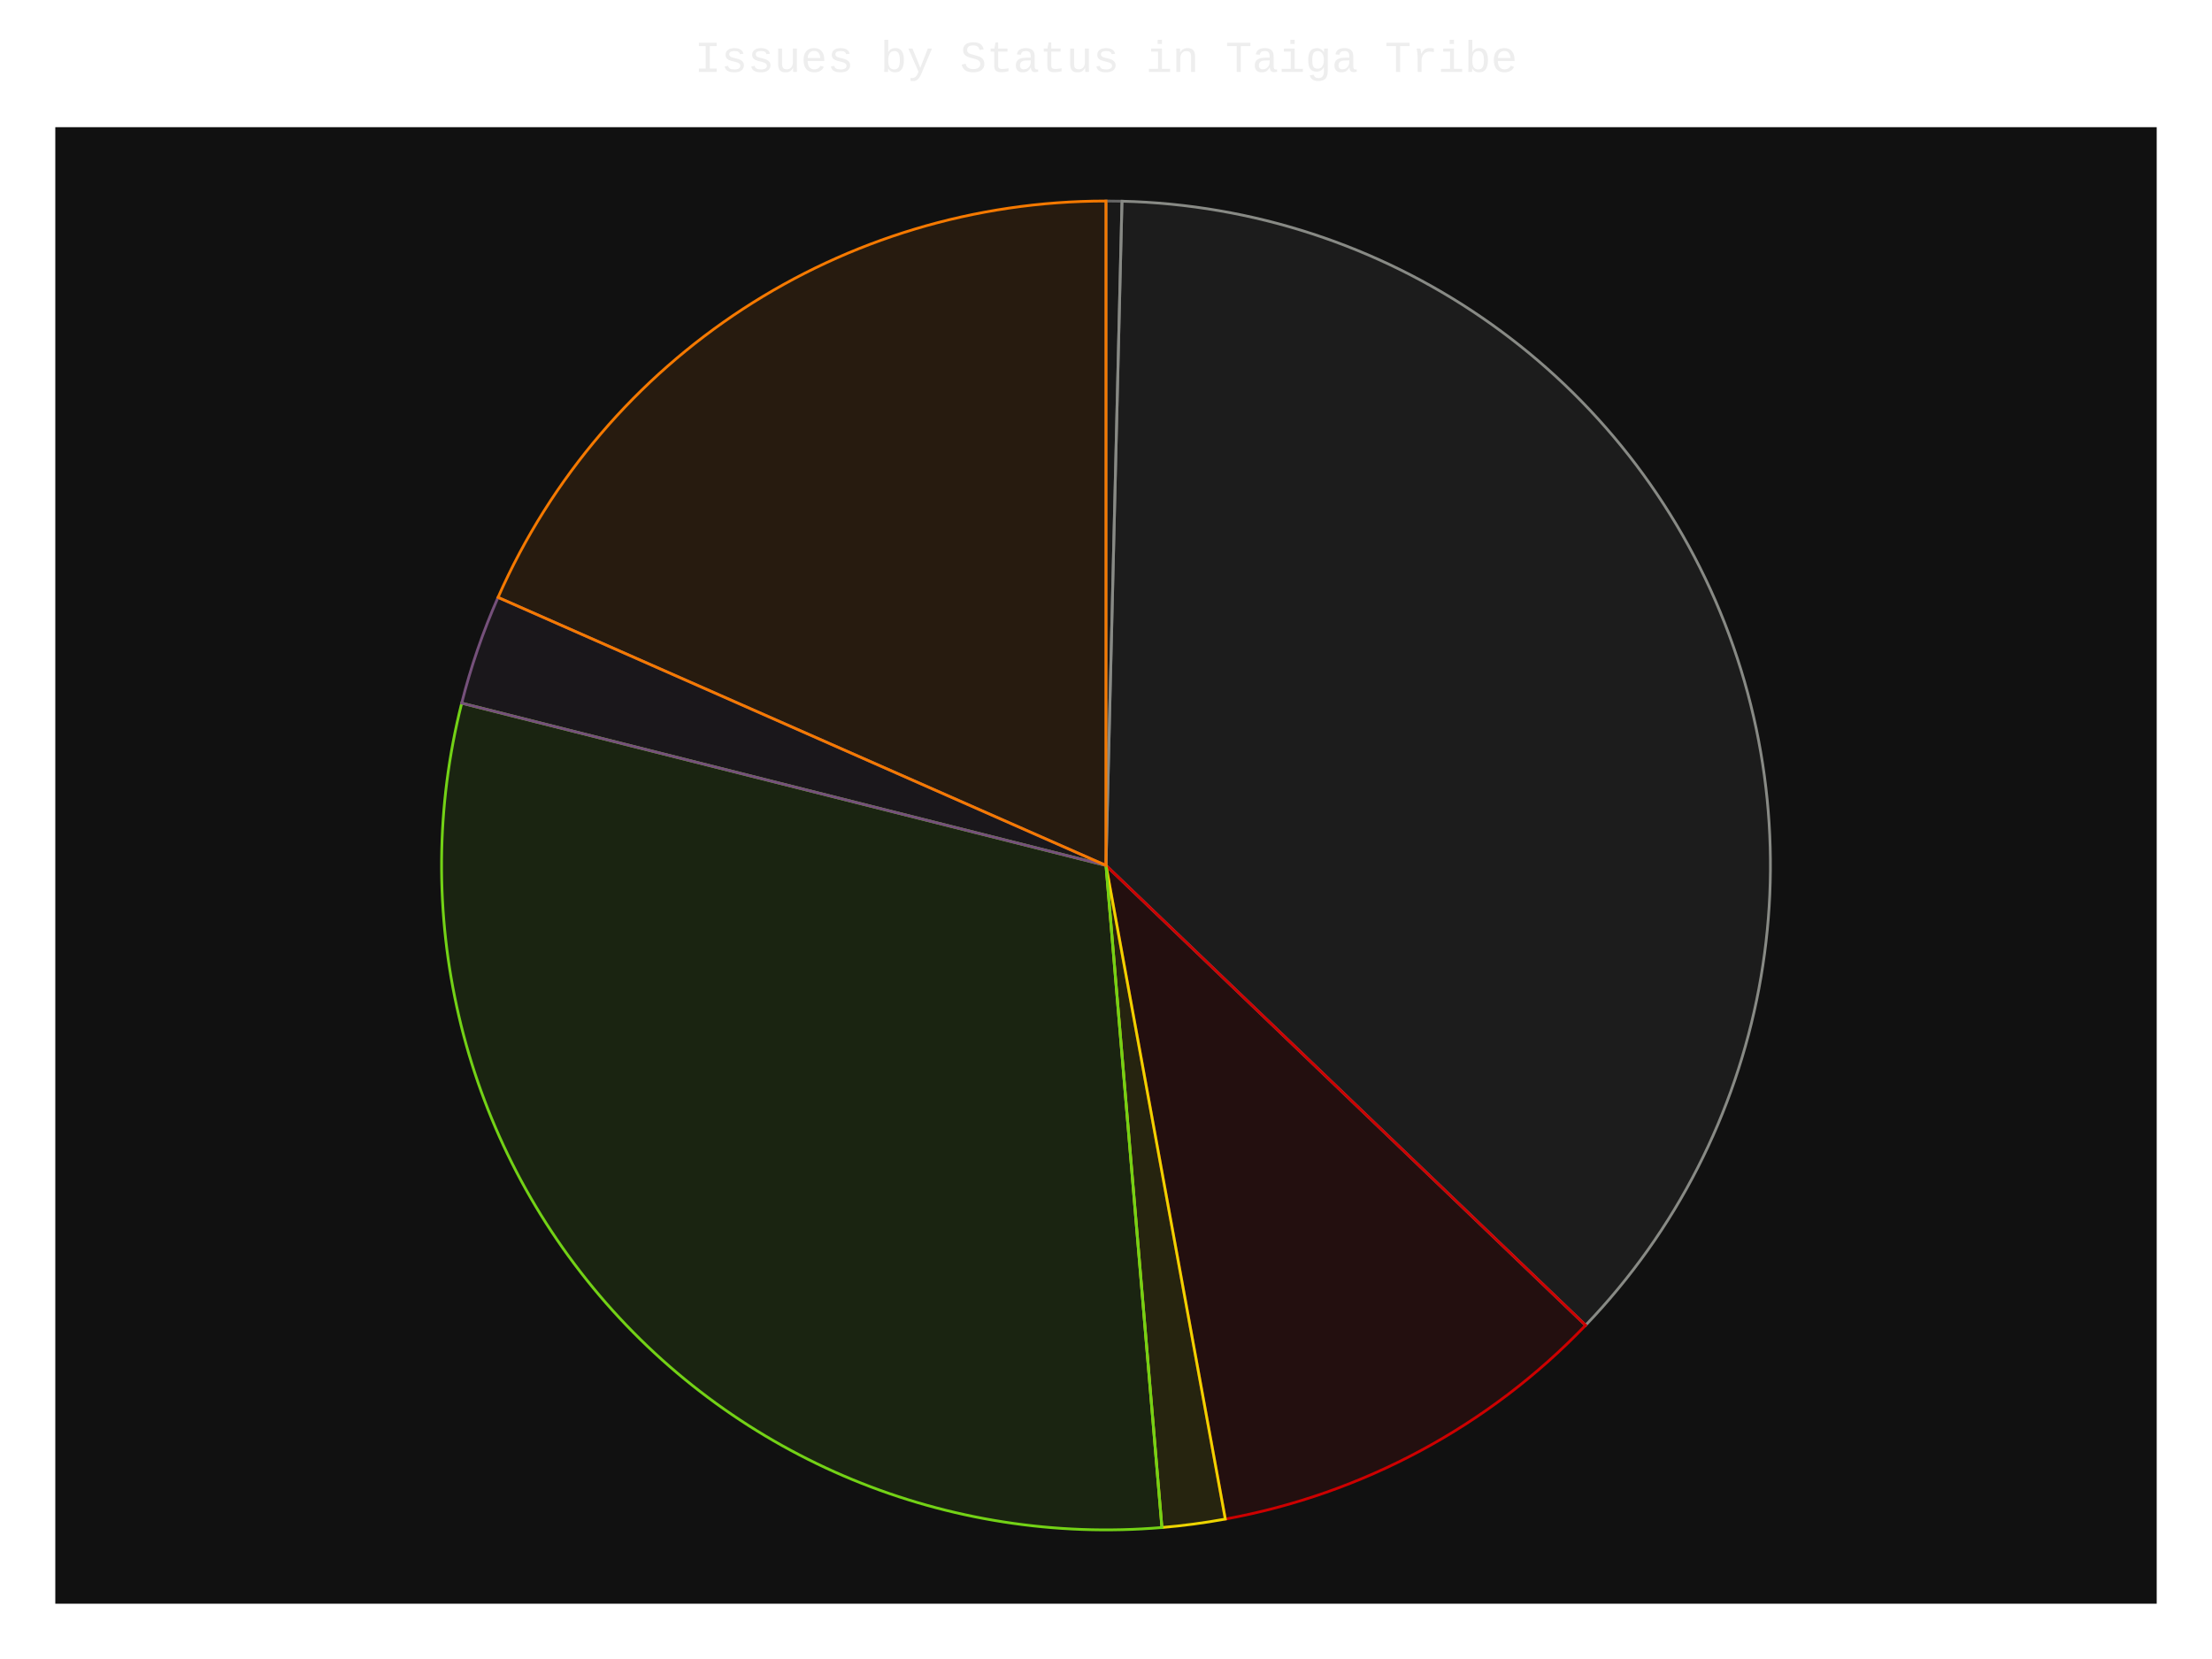
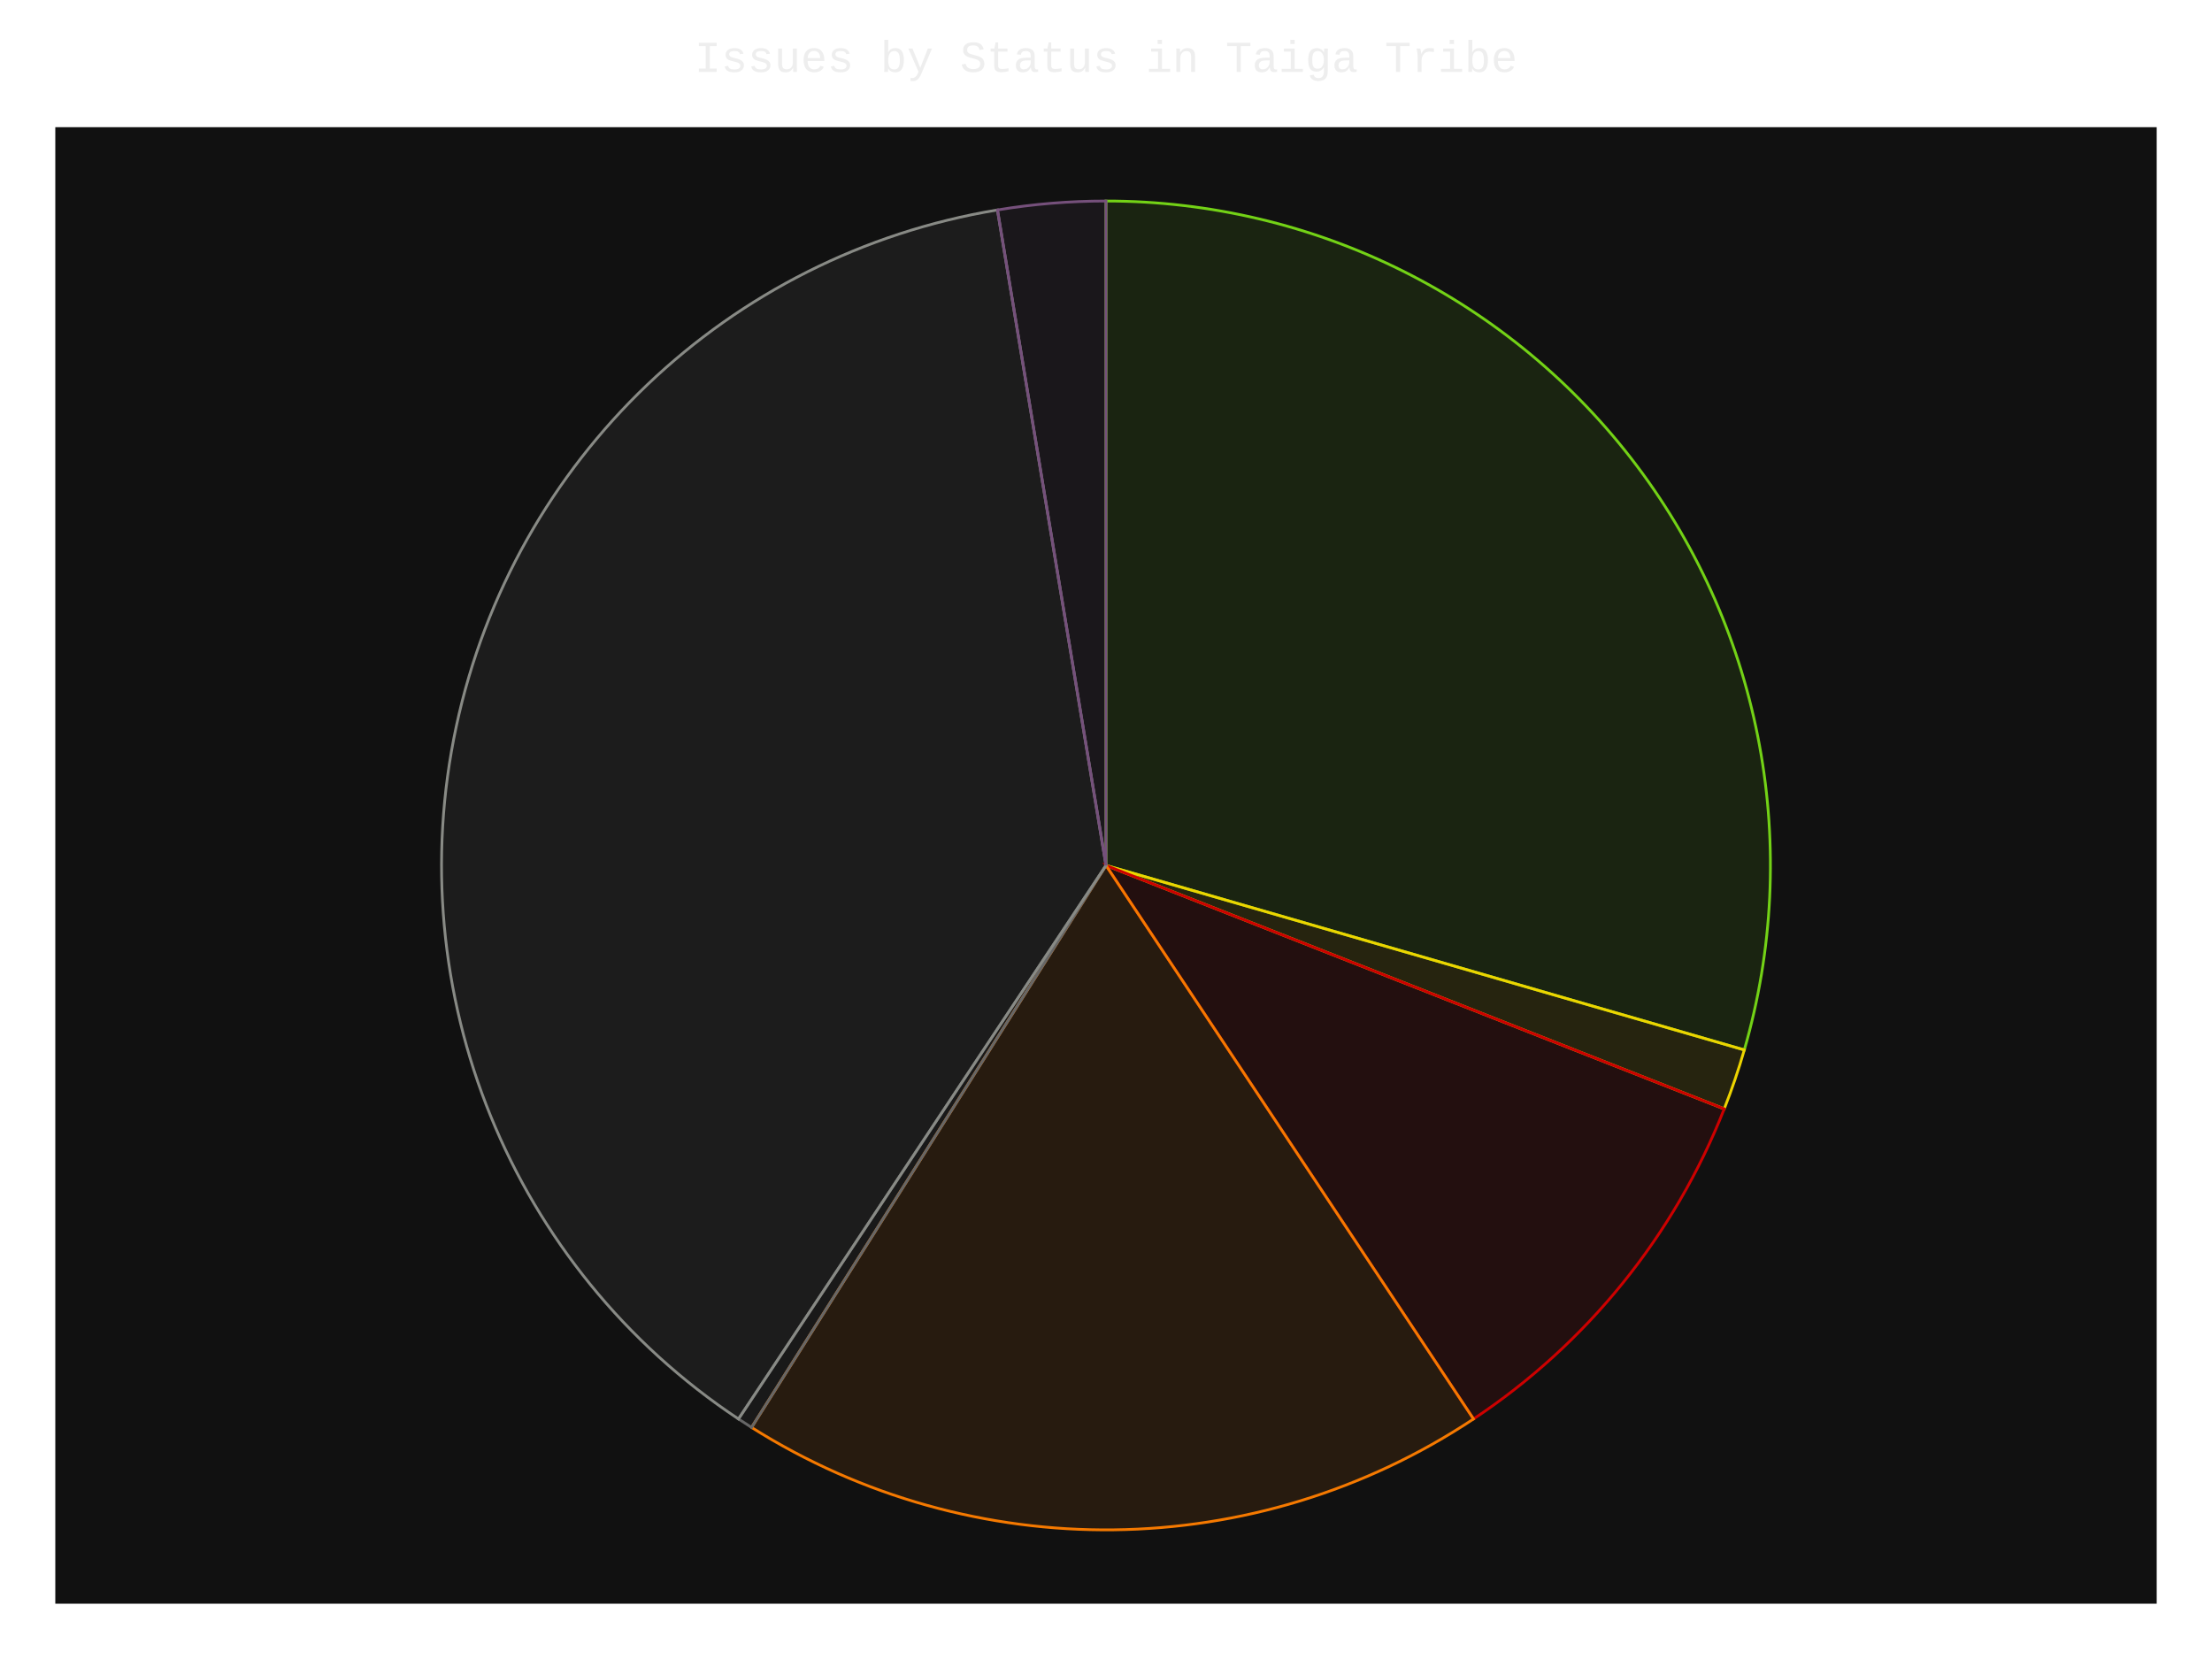
- <svg xmlns="http://www.w3.org/2000/svg" id="chart-b36c66f1-5889-4a44-b609-873b5f25c68e" class="pygal-chart" viewBox="0 0 800 600">
+ <svg xmlns="http://www.w3.org/2000/svg" id="chart-f0bdd3f8-6bf0-4c7c-b831-10e4dce2493b" class="pygal-chart" viewBox="0 0 800 600">
  <defs>
-     <style type="text/css">#chart-b36c66f1-5889-4a44-b609-873b5f25c68e{-webkit-user-select:none;-webkit-font-smoothing:antialiased;font-family:Consolas,"Liberation Mono",Menlo,Courier,monospace}#chart-b36c66f1-5889-4a44-b609-873b5f25c68e .title{font-family:Consolas,"Liberation Mono",Menlo,Courier,monospace;font-size:16px}#chart-b36c66f1-5889-4a44-b609-873b5f25c68e .legends .legend text{font-family:Consolas,"Liberation Mono",Menlo,Courier,monospace;font-size:14px}#chart-b36c66f1-5889-4a44-b609-873b5f25c68e .axis text{font-family:Consolas,"Liberation Mono",Menlo,Courier,monospace;font-size:10px}#chart-b36c66f1-5889-4a44-b609-873b5f25c68e .axis text.major{font-family:Consolas,"Liberation Mono",Menlo,Courier,monospace;font-size:10px}#chart-b36c66f1-5889-4a44-b609-873b5f25c68e .text-overlay text.value{font-family:Consolas,"Liberation Mono",Menlo,Courier,monospace;font-size:16px}#chart-b36c66f1-5889-4a44-b609-873b5f25c68e .text-overlay text.label{font-family:Consolas,"Liberation Mono",Menlo,Courier,monospace;font-size:10px}#chart-b36c66f1-5889-4a44-b609-873b5f25c68e .tooltip{font-family:Consolas,"Liberation Mono",Menlo,Courier,monospace;font-size:14px}#chart-b36c66f1-5889-4a44-b609-873b5f25c68e text.no_data{font-family:Consolas,"Liberation Mono",Menlo,Courier,monospace;font-size:64px}
- #chart-b36c66f1-5889-4a44-b609-873b5f25c68e{background-color:transparent}#chart-b36c66f1-5889-4a44-b609-873b5f25c68e path,#chart-b36c66f1-5889-4a44-b609-873b5f25c68e line,#chart-b36c66f1-5889-4a44-b609-873b5f25c68e rect,#chart-b36c66f1-5889-4a44-b609-873b5f25c68e circle{-webkit-transition:1s ease-out;-moz-transition:1s ease-out;transition:1s ease-out}#chart-b36c66f1-5889-4a44-b609-873b5f25c68e .graph &gt; .background{fill:transparent}#chart-b36c66f1-5889-4a44-b609-873b5f25c68e .plot &gt; .background{fill:#111}#chart-b36c66f1-5889-4a44-b609-873b5f25c68e .graph{fill:#999}#chart-b36c66f1-5889-4a44-b609-873b5f25c68e text.no_data{fill:#eee}#chart-b36c66f1-5889-4a44-b609-873b5f25c68e .title{fill:#eee}#chart-b36c66f1-5889-4a44-b609-873b5f25c68e .legends .legend text{fill:#999}#chart-b36c66f1-5889-4a44-b609-873b5f25c68e .legends .legend:hover text{fill:#eee}#chart-b36c66f1-5889-4a44-b609-873b5f25c68e .axis .line{stroke:#eee}#chart-b36c66f1-5889-4a44-b609-873b5f25c68e .axis .guide.line{stroke:#555}#chart-b36c66f1-5889-4a44-b609-873b5f25c68e .axis .major.line{stroke:#999}#chart-b36c66f1-5889-4a44-b609-873b5f25c68e .axis text.major{fill:#eee}#chart-b36c66f1-5889-4a44-b609-873b5f25c68e .axis.y .guides:hover .guide.line,#chart-b36c66f1-5889-4a44-b609-873b5f25c68e .line-graph .axis.x .guides:hover .guide.line,#chart-b36c66f1-5889-4a44-b609-873b5f25c68e .stackedline-graph .axis.x .guides:hover .guide.line,#chart-b36c66f1-5889-4a44-b609-873b5f25c68e .xy-graph .axis.x .guides:hover .guide.line{stroke:#eee}#chart-b36c66f1-5889-4a44-b609-873b5f25c68e .axis .guides:hover text{fill:#eee}#chart-b36c66f1-5889-4a44-b609-873b5f25c68e .reactive{fill-opacity:.1}#chart-b36c66f1-5889-4a44-b609-873b5f25c68e .reactive.active,#chart-b36c66f1-5889-4a44-b609-873b5f25c68e .active .reactive{fill-opacity:.75;stroke-width:4}#chart-b36c66f1-5889-4a44-b609-873b5f25c68e .series text{fill:#eee}#chart-b36c66f1-5889-4a44-b609-873b5f25c68e .tooltip rect{fill:#111;stroke:#eee;-webkit-transition:opacity 1s ease-out;-moz-transition:opacity 1s ease-out;transition:opacity 1s ease-out}#chart-b36c66f1-5889-4a44-b609-873b5f25c68e .tooltip .label{fill:#999}#chart-b36c66f1-5889-4a44-b609-873b5f25c68e .tooltip .label{fill:#999}#chart-b36c66f1-5889-4a44-b609-873b5f25c68e .tooltip .legend{font-size:.8em;fill:#555}#chart-b36c66f1-5889-4a44-b609-873b5f25c68e .tooltip .x_label{font-size:.6em;fill:#eee}#chart-b36c66f1-5889-4a44-b609-873b5f25c68e .tooltip .xlink{font-size:.5em;text-decoration:underline}#chart-b36c66f1-5889-4a44-b609-873b5f25c68e .tooltip .value{font-size:1.5em}#chart-b36c66f1-5889-4a44-b609-873b5f25c68e .map-element{fill:#111;stroke:#555 !important}#chart-b36c66f1-5889-4a44-b609-873b5f25c68e .map-element .reactive{fill-opacity:inherit}#chart-b36c66f1-5889-4a44-b609-873b5f25c68e .color-0,#chart-b36c66f1-5889-4a44-b609-873b5f25c68e .color-0 a:visited{stroke:#ff5995;fill:#ff5995}#chart-b36c66f1-5889-4a44-b609-873b5f25c68e .color-1,#chart-b36c66f1-5889-4a44-b609-873b5f25c68e .color-1 a:visited{stroke:#b6e354;fill:#b6e354}#chart-b36c66f1-5889-4a44-b609-873b5f25c68e .color-2,#chart-b36c66f1-5889-4a44-b609-873b5f25c68e .color-2 a:visited{stroke:#feed6c;fill:#feed6c}#chart-b36c66f1-5889-4a44-b609-873b5f25c68e .color-3,#chart-b36c66f1-5889-4a44-b609-873b5f25c68e .color-3 a:visited{stroke:#8cedff;fill:#8cedff}#chart-b36c66f1-5889-4a44-b609-873b5f25c68e .color-4,#chart-b36c66f1-5889-4a44-b609-873b5f25c68e .color-4 a:visited{stroke:#9e6ffe;fill:#9e6ffe}#chart-b36c66f1-5889-4a44-b609-873b5f25c68e .color-5,#chart-b36c66f1-5889-4a44-b609-873b5f25c68e .color-5 a:visited{stroke:#899ca1;fill:#899ca1}#chart-b36c66f1-5889-4a44-b609-873b5f25c68e .color-6,#chart-b36c66f1-5889-4a44-b609-873b5f25c68e .color-6 a:visited{stroke:#f8f8f2;fill:#f8f8f2}#chart-b36c66f1-5889-4a44-b609-873b5f25c68e .text-overlay .color-0 text{fill:black}#chart-b36c66f1-5889-4a44-b609-873b5f25c68e .text-overlay .color-1 text{fill:black}#chart-b36c66f1-5889-4a44-b609-873b5f25c68e .text-overlay .color-2 text{fill:black}#chart-b36c66f1-5889-4a44-b609-873b5f25c68e .text-overlay .color-3 text{fill:black}#chart-b36c66f1-5889-4a44-b609-873b5f25c68e .text-overlay .color-4 text{fill:black}#chart-b36c66f1-5889-4a44-b609-873b5f25c68e .text-overlay .color-5 text{fill:black}#chart-b36c66f1-5889-4a44-b609-873b5f25c68e .text-overlay .color-6 text{fill:black}
- #chart-b36c66f1-5889-4a44-b609-873b5f25c68e text.no_data{text-anchor:middle}#chart-b36c66f1-5889-4a44-b609-873b5f25c68e .guide.line{fill:none}#chart-b36c66f1-5889-4a44-b609-873b5f25c68e .centered{text-anchor:middle}#chart-b36c66f1-5889-4a44-b609-873b5f25c68e .title{text-anchor:middle}#chart-b36c66f1-5889-4a44-b609-873b5f25c68e .legends .legend text{fill-opacity:1}#chart-b36c66f1-5889-4a44-b609-873b5f25c68e .axis.x text{text-anchor:middle}#chart-b36c66f1-5889-4a44-b609-873b5f25c68e .axis.x:not(.web) text[transform]{text-anchor:start}#chart-b36c66f1-5889-4a44-b609-873b5f25c68e .axis.y text{text-anchor:end}#chart-b36c66f1-5889-4a44-b609-873b5f25c68e .axis.y2 text{text-anchor:start}#chart-b36c66f1-5889-4a44-b609-873b5f25c68e .axis .guide.line{stroke-dasharray:4,4}#chart-b36c66f1-5889-4a44-b609-873b5f25c68e .axis .major.guide.line{stroke-dasharray:6,6}#chart-b36c66f1-5889-4a44-b609-873b5f25c68e .horizontal .axis.y .guide.line,#chart-b36c66f1-5889-4a44-b609-873b5f25c68e .horizontal .axis.y2 .guide.line,#chart-b36c66f1-5889-4a44-b609-873b5f25c68e .vertical .axis.x .guide.line{opacity:0}#chart-b36c66f1-5889-4a44-b609-873b5f25c68e .horizontal .axis.always_show .guide.line,#chart-b36c66f1-5889-4a44-b609-873b5f25c68e .vertical .axis.always_show .guide.line{opacity:1 !important}#chart-b36c66f1-5889-4a44-b609-873b5f25c68e .axis.y .guides:hover .guide.line,#chart-b36c66f1-5889-4a44-b609-873b5f25c68e .axis.y2 .guides:hover .guide.line,#chart-b36c66f1-5889-4a44-b609-873b5f25c68e .axis.x .guides:hover .guide.line{opacity:1}#chart-b36c66f1-5889-4a44-b609-873b5f25c68e .axis .guides:hover text{opacity:1}#chart-b36c66f1-5889-4a44-b609-873b5f25c68e .nofill{fill:none}#chart-b36c66f1-5889-4a44-b609-873b5f25c68e .subtle-fill{fill-opacity:.2}#chart-b36c66f1-5889-4a44-b609-873b5f25c68e .dot{stroke-width:1px;fill-opacity:1}#chart-b36c66f1-5889-4a44-b609-873b5f25c68e .dot.active{stroke-width:5px}#chart-b36c66f1-5889-4a44-b609-873b5f25c68e .dot.negative{fill:transparent}#chart-b36c66f1-5889-4a44-b609-873b5f25c68e text,#chart-b36c66f1-5889-4a44-b609-873b5f25c68e tspan{stroke:none !important}#chart-b36c66f1-5889-4a44-b609-873b5f25c68e .series text.active{opacity:1}#chart-b36c66f1-5889-4a44-b609-873b5f25c68e .tooltip rect{fill-opacity:.95;stroke-width:.5}#chart-b36c66f1-5889-4a44-b609-873b5f25c68e .tooltip text{fill-opacity:1}</style>
+     <style type="text/css">#chart-f0bdd3f8-6bf0-4c7c-b831-10e4dce2493b{-webkit-user-select:none;-webkit-font-smoothing:antialiased;font-family:Consolas,"Liberation Mono",Menlo,Courier,monospace}#chart-f0bdd3f8-6bf0-4c7c-b831-10e4dce2493b .title{font-family:Consolas,"Liberation Mono",Menlo,Courier,monospace;font-size:16px}#chart-f0bdd3f8-6bf0-4c7c-b831-10e4dce2493b .legends .legend text{font-family:Consolas,"Liberation Mono",Menlo,Courier,monospace;font-size:14px}#chart-f0bdd3f8-6bf0-4c7c-b831-10e4dce2493b .axis text{font-family:Consolas,"Liberation Mono",Menlo,Courier,monospace;font-size:10px}#chart-f0bdd3f8-6bf0-4c7c-b831-10e4dce2493b .axis text.major{font-family:Consolas,"Liberation Mono",Menlo,Courier,monospace;font-size:10px}#chart-f0bdd3f8-6bf0-4c7c-b831-10e4dce2493b .text-overlay text.value{font-family:Consolas,"Liberation Mono",Menlo,Courier,monospace;font-size:16px}#chart-f0bdd3f8-6bf0-4c7c-b831-10e4dce2493b .text-overlay text.label{font-family:Consolas,"Liberation Mono",Menlo,Courier,monospace;font-size:10px}#chart-f0bdd3f8-6bf0-4c7c-b831-10e4dce2493b .tooltip{font-family:Consolas,"Liberation Mono",Menlo,Courier,monospace;font-size:14px}#chart-f0bdd3f8-6bf0-4c7c-b831-10e4dce2493b text.no_data{font-family:Consolas,"Liberation Mono",Menlo,Courier,monospace;font-size:64px}
+ #chart-f0bdd3f8-6bf0-4c7c-b831-10e4dce2493b{background-color:transparent}#chart-f0bdd3f8-6bf0-4c7c-b831-10e4dce2493b path,#chart-f0bdd3f8-6bf0-4c7c-b831-10e4dce2493b line,#chart-f0bdd3f8-6bf0-4c7c-b831-10e4dce2493b rect,#chart-f0bdd3f8-6bf0-4c7c-b831-10e4dce2493b circle{-webkit-transition:1s ease-out;-moz-transition:1s ease-out;transition:1s ease-out}#chart-f0bdd3f8-6bf0-4c7c-b831-10e4dce2493b .graph &gt; .background{fill:transparent}#chart-f0bdd3f8-6bf0-4c7c-b831-10e4dce2493b .plot &gt; .background{fill:#111}#chart-f0bdd3f8-6bf0-4c7c-b831-10e4dce2493b .graph{fill:#999}#chart-f0bdd3f8-6bf0-4c7c-b831-10e4dce2493b text.no_data{fill:#eee}#chart-f0bdd3f8-6bf0-4c7c-b831-10e4dce2493b .title{fill:#eee}#chart-f0bdd3f8-6bf0-4c7c-b831-10e4dce2493b .legends .legend text{fill:#999}#chart-f0bdd3f8-6bf0-4c7c-b831-10e4dce2493b .legends .legend:hover text{fill:#eee}#chart-f0bdd3f8-6bf0-4c7c-b831-10e4dce2493b .axis .line{stroke:#eee}#chart-f0bdd3f8-6bf0-4c7c-b831-10e4dce2493b .axis .guide.line{stroke:#555}#chart-f0bdd3f8-6bf0-4c7c-b831-10e4dce2493b .axis .major.line{stroke:#999}#chart-f0bdd3f8-6bf0-4c7c-b831-10e4dce2493b .axis text.major{fill:#eee}#chart-f0bdd3f8-6bf0-4c7c-b831-10e4dce2493b .axis.y .guides:hover .guide.line,#chart-f0bdd3f8-6bf0-4c7c-b831-10e4dce2493b .line-graph .axis.x .guides:hover .guide.line,#chart-f0bdd3f8-6bf0-4c7c-b831-10e4dce2493b .stackedline-graph .axis.x .guides:hover .guide.line,#chart-f0bdd3f8-6bf0-4c7c-b831-10e4dce2493b .xy-graph .axis.x .guides:hover .guide.line{stroke:#eee}#chart-f0bdd3f8-6bf0-4c7c-b831-10e4dce2493b .axis .guides:hover text{fill:#eee}#chart-f0bdd3f8-6bf0-4c7c-b831-10e4dce2493b .reactive{fill-opacity:.1}#chart-f0bdd3f8-6bf0-4c7c-b831-10e4dce2493b .reactive.active,#chart-f0bdd3f8-6bf0-4c7c-b831-10e4dce2493b .active .reactive{fill-opacity:.75;stroke-width:4}#chart-f0bdd3f8-6bf0-4c7c-b831-10e4dce2493b .series text{fill:#eee}#chart-f0bdd3f8-6bf0-4c7c-b831-10e4dce2493b .tooltip rect{fill:#111;stroke:#eee;-webkit-transition:opacity 1s ease-out;-moz-transition:opacity 1s ease-out;transition:opacity 1s ease-out}#chart-f0bdd3f8-6bf0-4c7c-b831-10e4dce2493b .tooltip .label{fill:#999}#chart-f0bdd3f8-6bf0-4c7c-b831-10e4dce2493b .tooltip .label{fill:#999}#chart-f0bdd3f8-6bf0-4c7c-b831-10e4dce2493b .tooltip .legend{font-size:.8em;fill:#555}#chart-f0bdd3f8-6bf0-4c7c-b831-10e4dce2493b .tooltip .x_label{font-size:.6em;fill:#eee}#chart-f0bdd3f8-6bf0-4c7c-b831-10e4dce2493b .tooltip .xlink{font-size:.5em;text-decoration:underline}#chart-f0bdd3f8-6bf0-4c7c-b831-10e4dce2493b .tooltip .value{font-size:1.5em}#chart-f0bdd3f8-6bf0-4c7c-b831-10e4dce2493b .map-element{fill:#111;stroke:#555 !important}#chart-f0bdd3f8-6bf0-4c7c-b831-10e4dce2493b .map-element .reactive{fill-opacity:inherit}#chart-f0bdd3f8-6bf0-4c7c-b831-10e4dce2493b .color-0,#chart-f0bdd3f8-6bf0-4c7c-b831-10e4dce2493b .color-0 a:visited{stroke:#ff5995;fill:#ff5995}#chart-f0bdd3f8-6bf0-4c7c-b831-10e4dce2493b .color-1,#chart-f0bdd3f8-6bf0-4c7c-b831-10e4dce2493b .color-1 a:visited{stroke:#b6e354;fill:#b6e354}#chart-f0bdd3f8-6bf0-4c7c-b831-10e4dce2493b .color-2,#chart-f0bdd3f8-6bf0-4c7c-b831-10e4dce2493b .color-2 a:visited{stroke:#feed6c;fill:#feed6c}#chart-f0bdd3f8-6bf0-4c7c-b831-10e4dce2493b .color-3,#chart-f0bdd3f8-6bf0-4c7c-b831-10e4dce2493b .color-3 a:visited{stroke:#8cedff;fill:#8cedff}#chart-f0bdd3f8-6bf0-4c7c-b831-10e4dce2493b .color-4,#chart-f0bdd3f8-6bf0-4c7c-b831-10e4dce2493b .color-4 a:visited{stroke:#9e6ffe;fill:#9e6ffe}#chart-f0bdd3f8-6bf0-4c7c-b831-10e4dce2493b .color-5,#chart-f0bdd3f8-6bf0-4c7c-b831-10e4dce2493b .color-5 a:visited{stroke:#899ca1;fill:#899ca1}#chart-f0bdd3f8-6bf0-4c7c-b831-10e4dce2493b .color-6,#chart-f0bdd3f8-6bf0-4c7c-b831-10e4dce2493b .color-6 a:visited{stroke:#f8f8f2;fill:#f8f8f2}#chart-f0bdd3f8-6bf0-4c7c-b831-10e4dce2493b .text-overlay .color-0 text{fill:black}#chart-f0bdd3f8-6bf0-4c7c-b831-10e4dce2493b .text-overlay .color-1 text{fill:black}#chart-f0bdd3f8-6bf0-4c7c-b831-10e4dce2493b .text-overlay .color-2 text{fill:black}#chart-f0bdd3f8-6bf0-4c7c-b831-10e4dce2493b .text-overlay .color-3 text{fill:black}#chart-f0bdd3f8-6bf0-4c7c-b831-10e4dce2493b .text-overlay .color-4 text{fill:black}#chart-f0bdd3f8-6bf0-4c7c-b831-10e4dce2493b .text-overlay .color-5 text{fill:black}#chart-f0bdd3f8-6bf0-4c7c-b831-10e4dce2493b .text-overlay .color-6 text{fill:black}
+ #chart-f0bdd3f8-6bf0-4c7c-b831-10e4dce2493b text.no_data{text-anchor:middle}#chart-f0bdd3f8-6bf0-4c7c-b831-10e4dce2493b .guide.line{fill:none}#chart-f0bdd3f8-6bf0-4c7c-b831-10e4dce2493b .centered{text-anchor:middle}#chart-f0bdd3f8-6bf0-4c7c-b831-10e4dce2493b .title{text-anchor:middle}#chart-f0bdd3f8-6bf0-4c7c-b831-10e4dce2493b .legends .legend text{fill-opacity:1}#chart-f0bdd3f8-6bf0-4c7c-b831-10e4dce2493b .axis.x text{text-anchor:middle}#chart-f0bdd3f8-6bf0-4c7c-b831-10e4dce2493b .axis.x:not(.web) text[transform]{text-anchor:start}#chart-f0bdd3f8-6bf0-4c7c-b831-10e4dce2493b .axis.y text{text-anchor:end}#chart-f0bdd3f8-6bf0-4c7c-b831-10e4dce2493b .axis.y2 text{text-anchor:start}#chart-f0bdd3f8-6bf0-4c7c-b831-10e4dce2493b .axis .guide.line{stroke-dasharray:4,4}#chart-f0bdd3f8-6bf0-4c7c-b831-10e4dce2493b .axis .major.guide.line{stroke-dasharray:6,6}#chart-f0bdd3f8-6bf0-4c7c-b831-10e4dce2493b .horizontal .axis.y .guide.line,#chart-f0bdd3f8-6bf0-4c7c-b831-10e4dce2493b .horizontal .axis.y2 .guide.line,#chart-f0bdd3f8-6bf0-4c7c-b831-10e4dce2493b .vertical .axis.x .guide.line{opacity:0}#chart-f0bdd3f8-6bf0-4c7c-b831-10e4dce2493b .horizontal .axis.always_show .guide.line,#chart-f0bdd3f8-6bf0-4c7c-b831-10e4dce2493b .vertical .axis.always_show .guide.line{opacity:1 !important}#chart-f0bdd3f8-6bf0-4c7c-b831-10e4dce2493b .axis.y .guides:hover .guide.line,#chart-f0bdd3f8-6bf0-4c7c-b831-10e4dce2493b .axis.y2 .guides:hover .guide.line,#chart-f0bdd3f8-6bf0-4c7c-b831-10e4dce2493b .axis.x .guides:hover .guide.line{opacity:1}#chart-f0bdd3f8-6bf0-4c7c-b831-10e4dce2493b .axis .guides:hover text{opacity:1}#chart-f0bdd3f8-6bf0-4c7c-b831-10e4dce2493b .nofill{fill:none}#chart-f0bdd3f8-6bf0-4c7c-b831-10e4dce2493b .subtle-fill{fill-opacity:.2}#chart-f0bdd3f8-6bf0-4c7c-b831-10e4dce2493b .dot{stroke-width:1px;fill-opacity:1}#chart-f0bdd3f8-6bf0-4c7c-b831-10e4dce2493b .dot.active{stroke-width:5px}#chart-f0bdd3f8-6bf0-4c7c-b831-10e4dce2493b .dot.negative{fill:transparent}#chart-f0bdd3f8-6bf0-4c7c-b831-10e4dce2493b text,#chart-f0bdd3f8-6bf0-4c7c-b831-10e4dce2493b tspan{stroke:none !important}#chart-f0bdd3f8-6bf0-4c7c-b831-10e4dce2493b .series text.active{opacity:1}#chart-f0bdd3f8-6bf0-4c7c-b831-10e4dce2493b .tooltip rect{fill-opacity:.95;stroke-width:.5}#chart-f0bdd3f8-6bf0-4c7c-b831-10e4dce2493b .tooltip text{fill-opacity:1}</style>
  </defs>
  <g class="graph pie-graph vertical">
    <rect class="background" height="600" width="800" x="0" y="0" />
    <g class="plot" transform="translate(20, 46)">
      <rect class="background" height="534" width="760" x="0" y="0" />
      <g class="series serie-0 color-0">
        <g class="slices">
-           <g class="slice" style="fill: #666666; stroke: #666666">
-             <path class="slice reactive tooltip-trigger" d="M380 26.7 A240.3 240.3 0 0 1 385.784 26.77 L380 267 A0 0 0 0 0 380 267 z" />
+           <g class="slice" style="fill: #73d216; stroke: #73d216">
+             <path class="slice reactive tooltip-trigger" d="M380 26.7 A240.3 240.3 0 0 1 610.853 333.717 L380 267 A0 0 0 0 0 380 267 z" />
          </g>
        </g>
      </g>
      <g class="series serie-1 color-1">
        <g class="slices">
-           <g class="slice" style="fill: #888a85; stroke: #888a85">
-             <path class="slice reactive tooltip-trigger" d="M385.784 26.77 A240.3 240.3 0 0 1 553.459 433.301 L380 267 A0 0 0 0 0 380 267 z" />
+           <g class="slice" style="fill: #edd400; stroke: #edd400">
+             <path class="slice reactive tooltip-trigger" d="M610.853 333.717 A240.3 240.3 0 0 1 603.591 355.041 L380 267 A0 0 0 0 0 380 267 z" />
          </g>
        </g>
      </g>
      <g class="series serie-2 color-2">
        <g class="slices">
          <g class="slice" style="fill: #CC0000; stroke: #CC0000">
-             <path class="slice reactive tooltip-trigger" d="M553.459 433.301 A240.3 240.3 0 0 1 423.151 503.394 L380 267 A0 0 0 0 0 380 267 z" />
+             <path class="slice reactive tooltip-trigger" d="M603.591 355.041 A240.3 240.3 0 0 1 512.917 467.193 L380 267 A0 0 0 0 0 380 267 z" />
          </g>
        </g>
      </g>
      <g class="series serie-3 color-3">
        <g class="slices">
-           <g class="slice" style="fill: #edd400; stroke: #edd400">
-             <path class="slice reactive tooltip-trigger" d="M423.151 503.394 A240.3 240.3 0 0 1 400.223 506.448 L380 267 A0 0 0 0 0 380 267 z" />
+           <g class="slice" style="fill: #f57900; stroke: #f57900">
+             <path class="slice reactive tooltip-trigger" d="M512.917 467.193 A240.3 240.3 0 0 1 251.812 470.253 L380 267 A0 0 0 0 0 380 267 z" />
          </g>
        </g>
      </g>
      <g class="series serie-4 color-4">
        <g class="slices">
-           <g class="slice" style="fill: #73d216; stroke: #73d216">
-             <path class="slice reactive tooltip-trigger" d="M400.223 506.448 A240.3 240.3 0 0 1 146.979 208.305 L380 267 A0 0 0 0 0 380 267 z" />
+           <g class="slice" style="fill: #666666; stroke: #666666">
+             <path class="slice reactive tooltip-trigger" d="M251.812 470.253 A240.3 240.3 0 0 1 247.083 467.193 L380 267 A0 0 0 0 0 380 267 z" />
          </g>
        </g>
      </g>
      <g class="series serie-5 color-5">
        <g class="slices">
-           <g class="slice" style="fill: #75507b; stroke: #75507b">
-             <path class="slice reactive tooltip-trigger" d="M146.979 208.305 A240.3 240.3 0 0 1 160.124 170.055 L380 267 A0 0 0 0 0 380 267 z" />
+           <g class="slice" style="fill: #888a85; stroke: #888a85">
+             <path class="slice reactive tooltip-trigger" d="M247.083 467.193 A240.3 240.3 0 0 1 340.74 29.929 L380 267 A0 0 0 0 0 380 267 z" />
          </g>
        </g>
      </g>
      <g class="series serie-6 color-6">
        <g class="slices">
-           <g class="slice" style="fill: #f57900; stroke: #f57900">
-             <path class="slice reactive tooltip-trigger" d="M160.124 170.055 A240.3 240.3 0 0 1 380 26.7 L380 267 A0 0 0 0 0 380 267 z" />
+           <g class="slice" style="fill: #75507b; stroke: #75507b">
+             <path class="slice reactive tooltip-trigger" d="M340.74 29.929 A240.3 240.3 0 0 1 380 26.7 L380 267 A0 0 0 0 0 380 267 z" />
          </g>
        </g>
      </g>
    </g>
    <g class="titles">
      <text class="title plot_title" x="400.0" y="26">Issues by Status in Taiga Tribe</text>
    </g>
    <g class="plot overlay" transform="translate(20, 46)">
      <g class="series serie-0 color-0" />
      <g class="series serie-1 color-1" />
      <g class="series serie-2 color-2" />
      <g class="series serie-3 color-3" />
      <g class="series serie-4 color-4" />
      <g class="series serie-5 color-5" />
      <g class="series serie-6 color-6" />
    </g>
    <g class="plot text-overlay" transform="translate(20, 46)">
      <g class="series serie-0 color-0" />
      <g class="series serie-1 color-1" />
      <g class="series serie-2 color-2" />
      <g class="series serie-3 color-3" />
      <g class="series serie-4 color-4" />
      <g class="series serie-5 color-5" />
      <g class="series serie-6 color-6" />
    </g>
    <g class="plot tooltip-overlay" transform="translate(20, 46)">
      <g class="tooltip" style="opacity: 0" transform="translate(0 0)">
        <rect class="tooltip-box" height="0" rx="0" ry="0" width="0" />
        <g class="text" />
      </g>
    </g>
  </g>
</svg>
